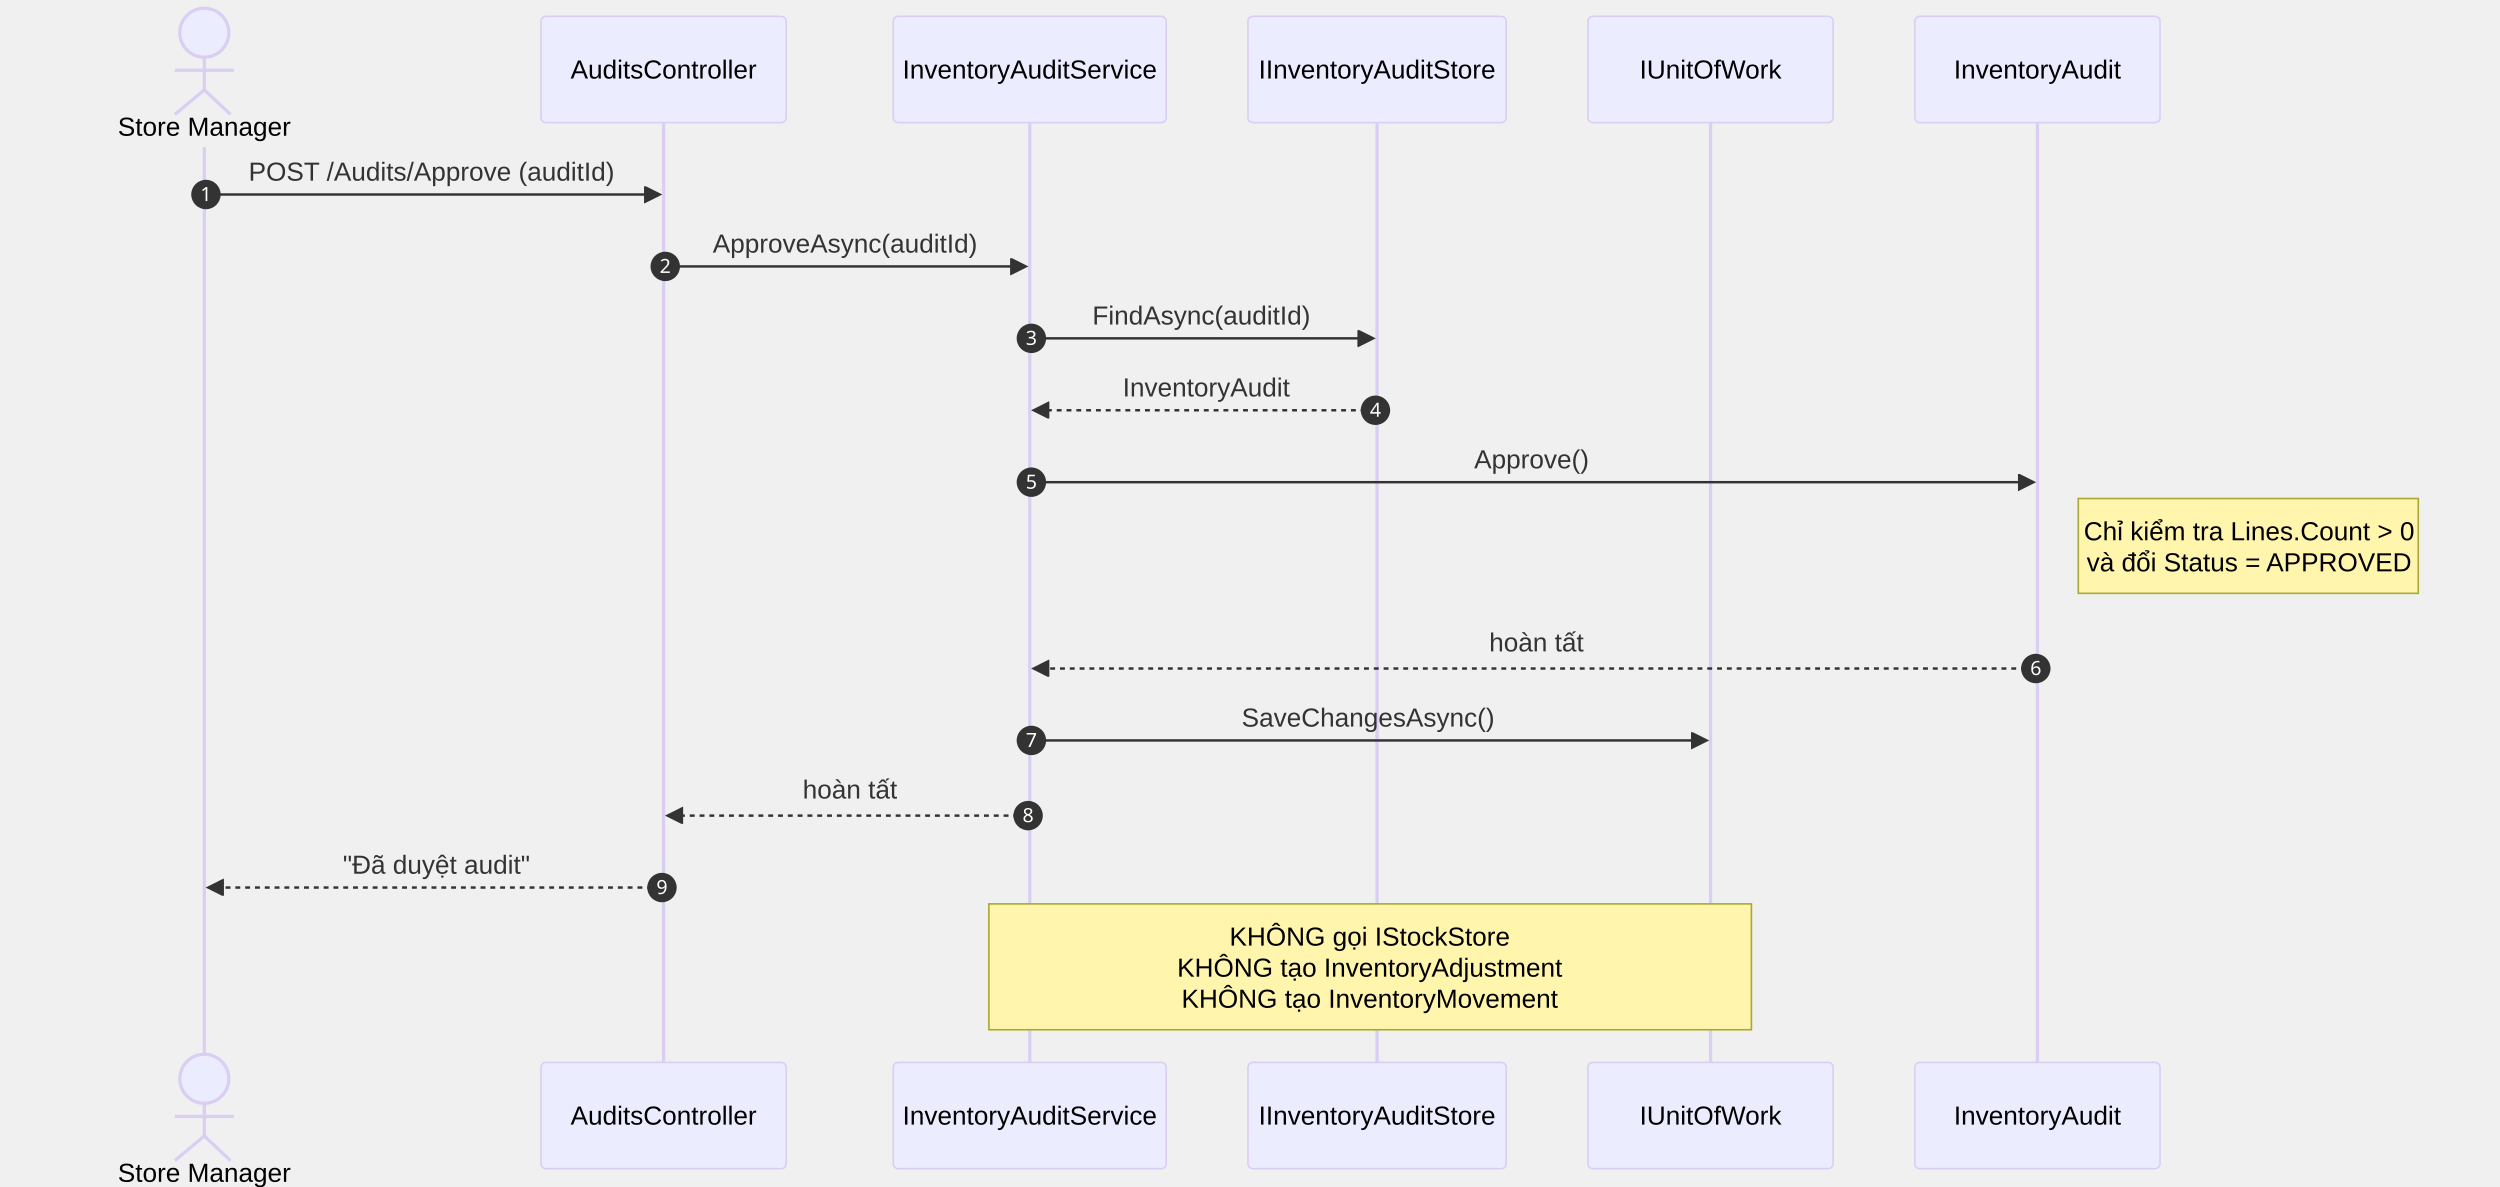
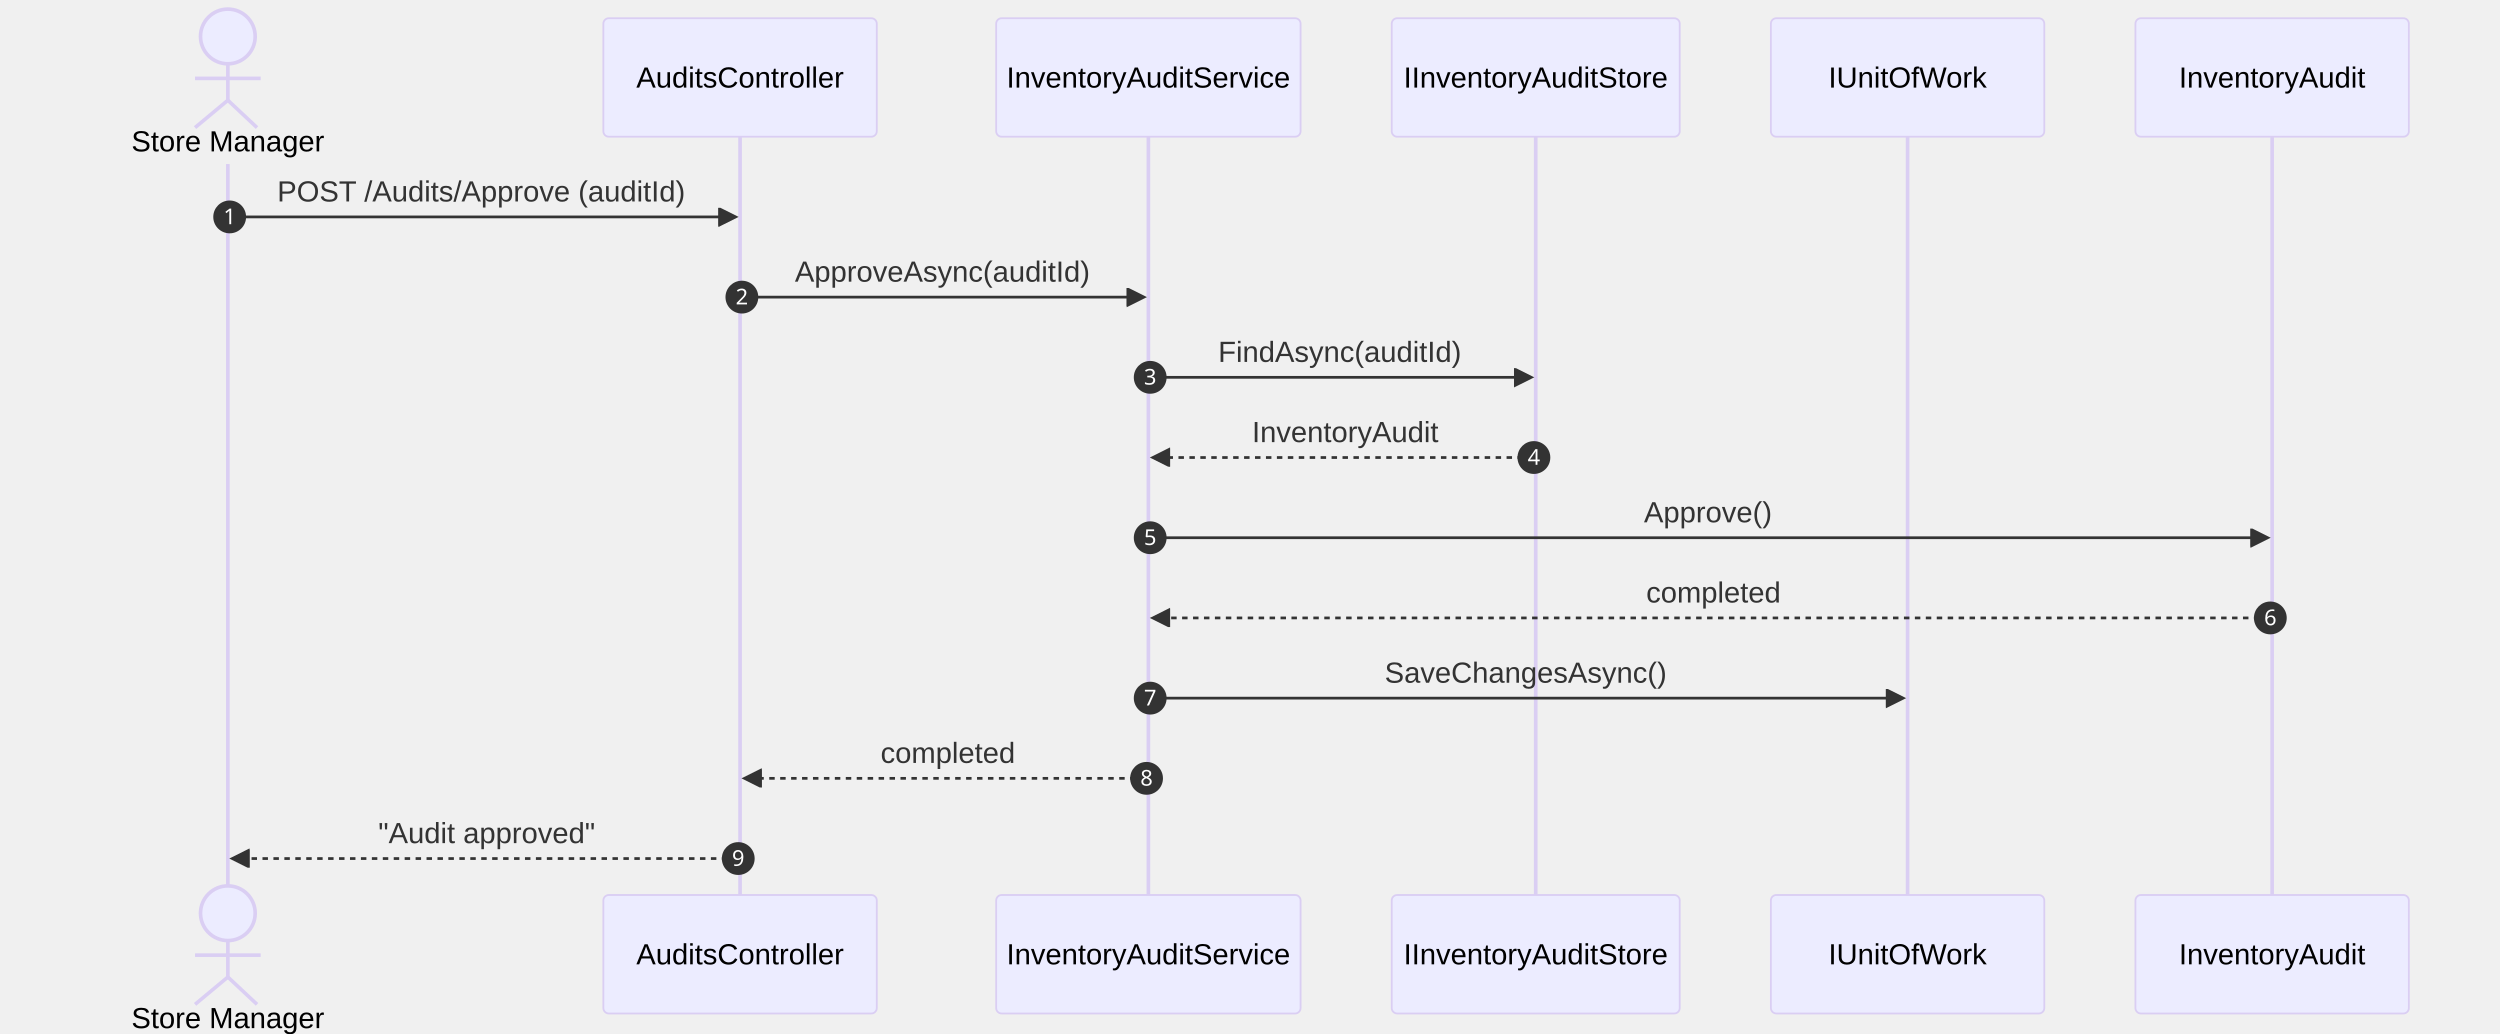
- <svg xmlns="http://www.w3.org/2000/svg" id="my-svg" width="100%" style="max-width: 1529.5px; background-color: white;" viewBox="-50 -10 1529.5 726" role="graphics-document document" aria-roledescription="sequence">
+ <svg xmlns="http://www.w3.org/2000/svg" id="my-svg" width="100%" style="max-width: 1371.5px; background-color: white;" viewBox="-50 -10 1371.5 567" role="graphics-document document" aria-roledescription="sequence">
  <g>
-     <rect x="1121.5" y="640" fill="#eaeaea" stroke="#666" width="150" height="65" name="A" rx="3" ry="3" class="actor actor-bottom" />
-     <text x="1196.5" y="672.5" dominant-baseline="central" alignment-baseline="central" class="actor" style="text-anchor: middle; font-size: 16px; font-weight: 400;">
+     <rect x="1121.5" y="481" fill="#eaeaea" stroke="#666" width="150" height="65" name="A" rx="3" ry="3" class="actor actor-bottom" />
+     <text x="1196.5" y="513.5" dominant-baseline="central" alignment-baseline="central" class="actor" style="text-anchor: middle; font-size: 16px; font-weight: 400;">
      <tspan x="1196.5" dy="0">InventoryAudit</tspan>
    </text>
  </g>
  <g>
-     <rect x="921.5" y="640" fill="#eaeaea" stroke="#666" width="150" height="65" name="U" rx="3" ry="3" class="actor actor-bottom" />
-     <text x="996.5" y="672.5" dominant-baseline="central" alignment-baseline="central" class="actor" style="text-anchor: middle; font-size: 16px; font-weight: 400;">
+     <rect x="921.5" y="481" fill="#eaeaea" stroke="#666" width="150" height="65" name="U" rx="3" ry="3" class="actor actor-bottom" />
+     <text x="996.5" y="513.5" dominant-baseline="central" alignment-baseline="central" class="actor" style="text-anchor: middle; font-size: 16px; font-weight: 400;">
      <tspan x="996.5" dy="0">IUnitOfWork</tspan>
    </text>
  </g>
  <g>
-     <rect x="713.5" y="640" fill="#eaeaea" stroke="#666" width="158" height="65" name="AS" rx="3" ry="3" class="actor actor-bottom" />
-     <text x="792.5" y="672.5" dominant-baseline="central" alignment-baseline="central" class="actor" style="text-anchor: middle; font-size: 16px; font-weight: 400;">
+     <rect x="713.5" y="481" fill="#eaeaea" stroke="#666" width="158" height="65" name="AS" rx="3" ry="3" class="actor actor-bottom" />
+     <text x="792.5" y="513.5" dominant-baseline="central" alignment-baseline="central" class="actor" style="text-anchor: middle; font-size: 16px; font-weight: 400;">
      <tspan x="792.5" dy="0">IInventoryAuditStore</tspan>
    </text>
  </g>
  <g>
-     <rect x="496.5" y="640" fill="#eaeaea" stroke="#666" width="167" height="65" name="S" rx="3" ry="3" class="actor actor-bottom" />
-     <text x="580" y="672.5" dominant-baseline="central" alignment-baseline="central" class="actor" style="text-anchor: middle; font-size: 16px; font-weight: 400;">
+     <rect x="496.5" y="481" fill="#eaeaea" stroke="#666" width="167" height="65" name="S" rx="3" ry="3" class="actor actor-bottom" />
+     <text x="580" y="513.5" dominant-baseline="central" alignment-baseline="central" class="actor" style="text-anchor: middle; font-size: 16px; font-weight: 400;">
      <tspan x="580" dy="0">InventoryAuditService</tspan>
    </text>
  </g>
  <g>
-     <rect x="281" y="640" fill="#eaeaea" stroke="#666" width="150" height="65" name="C" rx="3" ry="3" class="actor actor-bottom" />
-     <text x="356" y="672.5" dominant-baseline="central" alignment-baseline="central" class="actor" style="text-anchor: middle; font-size: 16px; font-weight: 400;">
+     <rect x="281" y="481" fill="#eaeaea" stroke="#666" width="150" height="65" name="C" rx="3" ry="3" class="actor actor-bottom" />
+     <text x="356" y="513.5" dominant-baseline="central" alignment-baseline="central" class="actor" style="text-anchor: middle; font-size: 16px; font-weight: 400;">
      <tspan x="356" dy="0">AuditsController</tspan>
    </text>
  </g>
  <g>
-     <line id="actor5" x1="1196.5" y1="5" x2="1196.5" y2="640" class="200" stroke-width="0.5px" stroke="#999" />
+     <line id="actor5" x1="1196.5" y1="5" x2="1196.5" y2="481" class="200" stroke-width="0.5px" stroke="#999" />
    <g id="root-5">
      <rect x="1121.5" y="0" fill="#eaeaea" stroke="#666" width="150" height="65" name="A" rx="3" ry="3" class="actor actor-top" />
      <text x="1196.5" y="32.5" dominant-baseline="central" alignment-baseline="central" class="actor" style="text-anchor: middle; font-size: 16px; font-weight: 400;">
        <tspan x="1196.5" dy="0">InventoryAudit</tspan>
      </text>
    </g>
  </g>
  <g>
-     <line id="actor4" x1="996.5" y1="5" x2="996.5" y2="640" class="200" stroke-width="0.5px" stroke="#999" />
+     <line id="actor4" x1="996.5" y1="5" x2="996.5" y2="481" class="200" stroke-width="0.5px" stroke="#999" />
    <g id="root-4">
      <rect x="921.5" y="0" fill="#eaeaea" stroke="#666" width="150" height="65" name="U" rx="3" ry="3" class="actor actor-top" />
      <text x="996.5" y="32.5" dominant-baseline="central" alignment-baseline="central" class="actor" style="text-anchor: middle; font-size: 16px; font-weight: 400;">
        <tspan x="996.5" dy="0">IUnitOfWork</tspan>
      </text>
    </g>
  </g>
  <g>
-     <line id="actor3" x1="792.5" y1="5" x2="792.5" y2="640" class="200" stroke-width="0.5px" stroke="#999" />
+     <line id="actor3" x1="792.5" y1="5" x2="792.5" y2="481" class="200" stroke-width="0.5px" stroke="#999" />
    <g id="root-3">
      <rect x="713.5" y="0" fill="#eaeaea" stroke="#666" width="158" height="65" name="AS" rx="3" ry="3" class="actor actor-top" />
      <text x="792.5" y="32.5" dominant-baseline="central" alignment-baseline="central" class="actor" style="text-anchor: middle; font-size: 16px; font-weight: 400;">
        <tspan x="792.5" dy="0">IInventoryAuditStore</tspan>
      </text>
    </g>
  </g>
  <g>
-     <line id="actor2" x1="580" y1="5" x2="580" y2="640" class="200" stroke-width="0.5px" stroke="#999" />
+     <line id="actor2" x1="580" y1="5" x2="580" y2="481" class="200" stroke-width="0.5px" stroke="#999" />
    <g id="root-2">
      <rect x="496.5" y="0" fill="#eaeaea" stroke="#666" width="167" height="65" name="S" rx="3" ry="3" class="actor actor-top" />
      <text x="580" y="32.5" dominant-baseline="central" alignment-baseline="central" class="actor" style="text-anchor: middle; font-size: 16px; font-weight: 400;">
        <tspan x="580" dy="0">InventoryAuditService</tspan>
      </text>
    </g>
  </g>
  <g>
-     <line id="actor1" x1="356" y1="5" x2="356" y2="640" class="200" stroke-width="0.5px" stroke="#999" />
+     <line id="actor1" x1="356" y1="5" x2="356" y2="481" class="200" stroke-width="0.5px" stroke="#999" />
    <g id="root-1">
      <rect x="281" y="0" fill="#eaeaea" stroke="#666" width="150" height="65" name="C" rx="3" ry="3" class="actor actor-top" />
      <text x="356" y="32.5" dominant-baseline="central" alignment-baseline="central" class="actor" style="text-anchor: middle; font-size: 16px; font-weight: 400;">
        <tspan x="356" dy="0">AuditsController</tspan>
      </text>
    </g>
  </g>
  <style>#my-svg{font-family:"trebuchet ms",verdana,arial,sans-serif;font-size:16px;fill:#333;}#my-svg .error-icon{fill:#552222;}#my-svg .error-text{fill:#552222;stroke:#552222;}#my-svg .edge-thickness-normal{stroke-width:2px;}#my-svg .edge-thickness-thick{stroke-width:3.5px;}#my-svg .edge-pattern-solid{stroke-dasharray:0;}#my-svg .edge-pattern-dashed{stroke-dasharray:3;}#my-svg .edge-pattern-dotted{stroke-dasharray:2;}#my-svg .marker{fill:#333333;stroke:#333333;}#my-svg .marker.cross{stroke:#333333;}#my-svg svg{font-family:"trebuchet ms",verdana,arial,sans-serif;font-size:16px;}#my-svg .actor{stroke:hsl(259.626, 59.777%, 87.902%);fill:#ECECFF;}#my-svg text.actor&gt;tspan{fill:black;stroke:none;}#my-svg .actor-line{stroke:grey;}#my-svg .messageLine0{stroke-width:1.5;stroke-dasharray:none;stroke:#333;}#my-svg .messageLine1{stroke-width:1.5;stroke-dasharray:2,2;stroke:#333;}#my-svg #arrowhead path{fill:#333;stroke:#333;}#my-svg .sequenceNumber{fill:white;}#my-svg #sequencenumber{fill:#333;}#my-svg #crosshead path{fill:#333;stroke:#333;}#my-svg .messageText{fill:#333;stroke:none;}#my-svg .labelBox{stroke:hsl(259.626, 59.777%, 87.902%);fill:#ECECFF;}#my-svg .labelText,#my-svg .labelText&gt;tspan{fill:black;stroke:none;}#my-svg .loopText,#my-svg .loopText&gt;tspan{fill:black;stroke:none;}#my-svg .loopLine{stroke-width:2px;stroke-dasharray:2,2;stroke:hsl(259.626, 59.777%, 87.902%);fill:hsl(259.626, 59.777%, 87.902%);}#my-svg .note{stroke:#aaaa33;fill:#fff5ad;}#my-svg .noteText,#my-svg .noteText&gt;tspan{fill:black;stroke:none;}#my-svg .activation0{fill:#f4f4f4;stroke:#666;}#my-svg .activation1{fill:#f4f4f4;stroke:#666;}#my-svg .activation2{fill:#f4f4f4;stroke:#666;}#my-svg .actorPopupMenu{position:absolute;}#my-svg .actorPopupMenuPanel{position:absolute;fill:#ECECFF;box-shadow:0px 8px 16px 0px rgba(0,0,0,0.2);filter:drop-shadow(3px 5px 2px rgb(0 0 0 / 0.4));}#my-svg .actor-man line{stroke:hsl(259.626, 59.777%, 87.902%);fill:#ECECFF;}#my-svg .actor-man circle,#my-svg line{stroke:hsl(259.626, 59.777%, 87.902%);fill:#ECECFF;stroke-width:2px;}#my-svg :root{--mermaid-font-family:"trebuchet ms",verdana,arial,sans-serif;}</style>
  <g />
  <defs>
    <symbol id="computer" width="24" height="24">
      <path transform="scale(.5)" d="M2 2v13h20v-13h-20zm18 11h-16v-9h16v9zm-10.228 6l.466-1h3.524l.467 1h-4.457zm14.228 3h-24l2-6h2.104l-1.33 4h18.45l-1.297-4h2.073l2 6zm-5-10h-14v-7h14v7z" />
    </symbol>
  </defs>
  <defs>
    <symbol id="database" fill-rule="evenodd" clip-rule="evenodd">
      <path transform="scale(.5)" d="M12.258.001l.256.004.255.005.253.008.251.01.249.012.247.015.246.016.242.019.241.02.239.023.236.024.233.027.231.028.229.031.225.032.223.034.22.036.217.038.214.04.211.041.208.043.205.045.201.046.198.048.194.05.191.051.187.053.183.054.18.056.175.057.172.059.168.06.163.061.16.063.155.064.15.066.074.033.073.033.071.034.07.034.069.035.068.035.067.035.066.035.064.036.064.036.062.036.06.036.06.037.058.037.058.037.055.038.055.038.053.038.052.038.051.039.05.039.048.039.047.039.045.04.044.04.043.04.041.04.04.041.039.041.037.041.036.041.034.041.033.042.032.042.03.042.029.042.027.042.026.043.024.043.023.043.021.043.02.043.018.044.017.043.015.044.013.044.012.044.011.045.009.044.007.045.006.045.004.045.002.045.001.045v17l-.001.045-.002.045-.004.045-.006.045-.007.045-.009.044-.011.045-.012.044-.013.044-.015.044-.017.043-.018.044-.02.043-.021.043-.023.043-.024.043-.026.043-.027.042-.029.042-.03.042-.032.042-.033.042-.034.041-.036.041-.037.041-.039.041-.04.041-.041.04-.043.04-.044.04-.045.04-.047.039-.048.039-.05.039-.051.039-.052.038-.053.038-.055.038-.055.038-.058.037-.058.037-.06.037-.06.036-.062.036-.064.036-.064.036-.066.035-.067.035-.068.035-.069.035-.07.034-.071.034-.073.033-.074.033-.15.066-.155.064-.16.063-.163.061-.168.06-.172.059-.175.057-.18.056-.183.054-.187.053-.191.051-.194.05-.198.048-.201.046-.205.045-.208.043-.211.041-.214.04-.217.038-.22.036-.223.034-.225.032-.229.031-.231.028-.233.027-.236.024-.239.023-.241.02-.242.019-.246.016-.247.015-.249.012-.251.01-.253.008-.255.005-.256.004-.258.001-.258-.001-.256-.004-.255-.005-.253-.008-.251-.01-.249-.012-.247-.015-.245-.016-.243-.019-.241-.02-.238-.023-.236-.024-.234-.027-.231-.028-.228-.031-.226-.032-.223-.034-.22-.036-.217-.038-.214-.04-.211-.041-.208-.043-.204-.045-.201-.046-.198-.048-.195-.05-.19-.051-.187-.053-.184-.054-.179-.056-.176-.057-.172-.059-.167-.06-.164-.061-.159-.063-.155-.064-.151-.066-.074-.033-.072-.033-.072-.034-.07-.034-.069-.035-.068-.035-.067-.035-.066-.035-.064-.036-.063-.036-.062-.036-.061-.036-.06-.037-.058-.037-.057-.037-.056-.038-.055-.038-.053-.038-.052-.038-.051-.039-.049-.039-.049-.039-.046-.039-.046-.04-.044-.04-.043-.04-.041-.04-.04-.041-.039-.041-.037-.041-.036-.041-.034-.041-.033-.042-.032-.042-.03-.042-.029-.042-.027-.042-.026-.043-.024-.043-.023-.043-.021-.043-.02-.043-.018-.044-.017-.043-.015-.044-.013-.044-.012-.044-.011-.045-.009-.044-.007-.045-.006-.045-.004-.045-.002-.045-.001-.045v-17l.001-.045.002-.045.004-.045.006-.045.007-.045.009-.044.011-.045.012-.044.013-.044.015-.044.017-.043.018-.044.02-.043.021-.043.023-.043.024-.043.026-.043.027-.042.029-.042.03-.042.032-.042.033-.042.034-.041.036-.041.037-.041.039-.041.04-.041.041-.04.043-.04.044-.04.046-.04.046-.039.049-.039.049-.039.051-.039.052-.038.053-.038.055-.038.056-.038.057-.037.058-.037.06-.037.061-.036.062-.036.063-.036.064-.036.066-.035.067-.035.068-.035.069-.035.07-.034.072-.034.072-.033.074-.033.151-.066.155-.064.159-.063.164-.061.167-.06.172-.059.176-.057.179-.056.184-.054.187-.053.19-.051.195-.05.198-.048.201-.046.204-.045.208-.043.211-.041.214-.04.217-.038.22-.036.223-.034.226-.032.228-.031.231-.028.234-.027.236-.024.238-.023.241-.02.243-.019.245-.016.247-.015.249-.012.251-.01.253-.008.255-.005.256-.004.258-.001.258.001zm-9.258 20.499v.01l.001.021.003.021.004.022.005.021.006.022.007.022.009.023.01.022.011.023.012.023.013.023.015.023.016.024.017.023.018.024.019.024.021.024.022.025.023.024.024.025.052.049.056.05.061.051.066.051.07.051.075.051.079.052.084.052.088.052.092.052.097.052.102.051.105.052.11.052.114.051.119.051.123.051.127.05.131.05.135.05.139.048.144.049.147.047.152.047.155.047.16.045.163.045.167.043.171.043.176.041.178.041.183.039.187.039.19.037.194.035.197.035.202.033.204.031.209.03.212.029.216.027.219.025.222.024.226.021.23.02.233.018.236.016.24.015.243.012.246.01.249.008.253.005.256.004.259.001.26-.001.257-.004.254-.005.25-.008.247-.011.244-.012.241-.014.237-.016.233-.018.231-.021.226-.021.224-.024.22-.026.216-.027.212-.028.21-.031.205-.031.202-.034.198-.034.194-.036.191-.037.187-.039.183-.04.179-.04.175-.042.172-.043.168-.044.163-.045.16-.046.155-.046.152-.047.148-.048.143-.049.139-.049.136-.05.131-.05.126-.05.123-.051.118-.052.114-.051.11-.052.106-.052.101-.052.096-.052.092-.052.088-.053.083-.051.079-.052.074-.052.07-.051.065-.051.06-.051.056-.05.051-.05.023-.024.023-.025.021-.024.02-.024.019-.024.018-.024.017-.024.015-.023.014-.024.013-.023.012-.023.01-.023.01-.022.008-.022.006-.022.006-.022.004-.022.004-.021.001-.021.001-.021v-4.127l-.077.055-.08.053-.083.054-.085.053-.087.052-.09.052-.093.051-.095.05-.097.05-.1.049-.102.049-.105.048-.106.047-.109.047-.111.046-.114.045-.115.045-.118.044-.12.043-.122.042-.124.042-.126.041-.128.04-.13.04-.132.038-.134.038-.135.037-.138.037-.139.035-.142.035-.143.034-.144.033-.147.032-.148.031-.15.03-.151.03-.153.029-.154.027-.156.027-.158.026-.159.025-.161.024-.162.023-.163.022-.165.021-.166.02-.167.019-.169.018-.169.017-.171.016-.173.015-.173.014-.175.013-.175.012-.177.011-.178.01-.179.008-.179.008-.181.006-.182.005-.182.004-.184.003-.184.002h-.37l-.184-.002-.184-.003-.182-.004-.182-.005-.181-.006-.179-.008-.179-.008-.178-.01-.176-.011-.176-.012-.175-.013-.173-.014-.172-.015-.171-.016-.17-.017-.169-.018-.167-.019-.166-.02-.165-.021-.163-.022-.162-.023-.161-.024-.159-.025-.157-.026-.156-.027-.155-.027-.153-.029-.151-.03-.15-.03-.148-.031-.146-.032-.145-.033-.143-.034-.141-.035-.14-.035-.137-.037-.136-.037-.134-.038-.132-.038-.13-.04-.128-.04-.126-.041-.124-.042-.122-.042-.12-.044-.117-.043-.116-.045-.113-.045-.112-.046-.109-.047-.106-.047-.105-.048-.102-.049-.1-.049-.097-.05-.095-.05-.093-.052-.09-.051-.087-.052-.085-.053-.083-.054-.08-.054-.077-.054v4.127zm0-5.654v.011l.001.021.003.021.004.021.005.022.006.022.007.022.009.022.01.022.011.023.012.023.013.023.015.024.016.023.017.024.018.024.019.024.021.024.022.024.023.025.024.024.052.05.056.05.061.05.066.051.07.051.075.052.079.051.084.052.088.052.092.052.097.052.102.052.105.052.11.051.114.051.119.052.123.05.127.051.131.05.135.049.139.049.144.048.147.048.152.047.155.046.16.045.163.045.167.044.171.042.176.042.178.04.183.04.187.038.19.037.194.036.197.034.202.033.204.032.209.03.212.028.216.027.219.025.222.024.226.022.23.02.233.018.236.016.24.014.243.012.246.01.249.008.253.006.256.003.259.001.26-.001.257-.003.254-.006.25-.008.247-.01.244-.012.241-.015.237-.016.233-.018.231-.02.226-.022.224-.024.22-.025.216-.027.212-.029.21-.03.205-.032.202-.033.198-.035.194-.036.191-.037.187-.039.183-.039.179-.041.175-.042.172-.043.168-.044.163-.045.16-.045.155-.047.152-.047.148-.048.143-.048.139-.05.136-.049.131-.05.126-.051.123-.051.118-.051.114-.052.11-.052.106-.052.101-.052.096-.052.092-.052.088-.052.083-.052.079-.052.074-.051.07-.052.065-.051.06-.05.056-.051.051-.049.023-.025.023-.024.021-.025.02-.024.019-.024.018-.024.017-.024.015-.023.014-.023.013-.024.012-.022.01-.023.01-.023.008-.022.006-.022.006-.022.004-.021.004-.022.001-.021.001-.021v-4.139l-.077.054-.08.054-.083.054-.085.052-.087.053-.09.051-.093.051-.095.051-.097.05-.1.049-.102.049-.105.048-.106.047-.109.047-.111.046-.114.045-.115.044-.118.044-.12.044-.122.042-.124.042-.126.041-.128.04-.13.039-.132.039-.134.038-.135.037-.138.036-.139.036-.142.035-.143.033-.144.033-.147.033-.148.031-.15.03-.151.03-.153.028-.154.028-.156.027-.158.026-.159.025-.161.024-.162.023-.163.022-.165.021-.166.02-.167.019-.169.018-.169.017-.171.016-.173.015-.173.014-.175.013-.175.012-.177.011-.178.009-.179.009-.179.007-.181.007-.182.005-.182.004-.184.003-.184.002h-.37l-.184-.002-.184-.003-.182-.004-.182-.005-.181-.007-.179-.007-.179-.009-.178-.009-.176-.011-.176-.012-.175-.013-.173-.014-.172-.015-.171-.016-.17-.017-.169-.018-.167-.019-.166-.02-.165-.021-.163-.022-.162-.023-.161-.024-.159-.025-.157-.026-.156-.027-.155-.028-.153-.028-.151-.03-.15-.03-.148-.031-.146-.033-.145-.033-.143-.033-.141-.035-.14-.036-.137-.036-.136-.037-.134-.038-.132-.039-.13-.039-.128-.04-.126-.041-.124-.042-.122-.043-.12-.043-.117-.044-.116-.044-.113-.046-.112-.046-.109-.046-.106-.047-.105-.048-.102-.049-.1-.049-.097-.05-.095-.051-.093-.051-.09-.051-.087-.053-.085-.052-.083-.054-.08-.054-.077-.054v4.139zm0-5.666v.011l.001.02.003.022.004.021.005.022.006.021.007.022.009.023.01.022.011.023.012.023.013.023.015.023.016.024.017.024.018.023.019.024.021.025.022.024.023.024.024.025.052.05.056.05.061.05.066.051.07.051.075.052.079.051.084.052.088.052.092.052.097.052.102.052.105.051.11.052.114.051.119.051.123.051.127.05.131.05.135.05.139.049.144.048.147.048.152.047.155.046.16.045.163.045.167.043.171.043.176.042.178.04.183.04.187.038.19.037.194.036.197.034.202.033.204.032.209.03.212.028.216.027.219.025.222.024.226.021.23.02.233.018.236.017.24.014.243.012.246.01.249.008.253.006.256.003.259.001.26-.001.257-.003.254-.006.25-.008.247-.01.244-.013.241-.014.237-.016.233-.018.231-.02.226-.022.224-.024.22-.025.216-.027.212-.029.21-.03.205-.032.202-.033.198-.035.194-.036.191-.037.187-.039.183-.039.179-.041.175-.042.172-.043.168-.044.163-.045.16-.045.155-.047.152-.047.148-.048.143-.049.139-.049.136-.049.131-.051.126-.05.123-.051.118-.052.114-.051.11-.052.106-.052.101-.052.096-.052.092-.052.088-.052.083-.052.079-.052.074-.052.07-.051.065-.051.06-.051.056-.05.051-.049.023-.025.023-.025.021-.024.02-.024.019-.024.018-.024.017-.024.015-.023.014-.024.013-.023.012-.023.01-.022.01-.023.008-.022.006-.022.006-.022.004-.022.004-.021.001-.021.001-.021v-4.153l-.077.054-.08.054-.083.053-.085.053-.087.053-.09.051-.093.051-.095.051-.097.05-.1.049-.102.048-.105.048-.106.048-.109.046-.111.046-.114.046-.115.044-.118.044-.12.043-.122.043-.124.042-.126.041-.128.04-.13.039-.132.039-.134.038-.135.037-.138.036-.139.036-.142.034-.143.034-.144.033-.147.032-.148.032-.15.03-.151.03-.153.028-.154.028-.156.027-.158.026-.159.024-.161.024-.162.023-.163.023-.165.021-.166.02-.167.019-.169.018-.169.017-.171.016-.173.015-.173.014-.175.013-.175.012-.177.01-.178.01-.179.009-.179.007-.181.006-.182.006-.182.004-.184.003-.184.001-.185.001-.185-.001-.184-.001-.184-.003-.182-.004-.182-.006-.181-.006-.179-.007-.179-.009-.178-.01-.176-.01-.176-.012-.175-.013-.173-.014-.172-.015-.171-.016-.17-.017-.169-.018-.167-.019-.166-.02-.165-.021-.163-.023-.162-.023-.161-.024-.159-.024-.157-.026-.156-.027-.155-.028-.153-.028-.151-.03-.15-.03-.148-.032-.146-.032-.145-.033-.143-.034-.141-.034-.14-.036-.137-.036-.136-.037-.134-.038-.132-.039-.13-.039-.128-.041-.126-.041-.124-.041-.122-.043-.12-.043-.117-.044-.116-.044-.113-.046-.112-.046-.109-.046-.106-.048-.105-.048-.102-.048-.1-.05-.097-.049-.095-.051-.093-.051-.09-.052-.087-.052-.085-.053-.083-.053-.08-.054-.077-.054v4.153zm8.74-8.179l-.257.004-.254.005-.25.008-.247.011-.244.012-.241.014-.237.016-.233.018-.231.021-.226.022-.224.023-.22.026-.216.027-.212.028-.21.031-.205.032-.202.033-.198.034-.194.036-.191.038-.187.038-.183.04-.179.041-.175.042-.172.043-.168.043-.163.045-.16.046-.155.046-.152.048-.148.048-.143.048-.139.049-.136.05-.131.05-.126.051-.123.051-.118.051-.114.052-.11.052-.106.052-.101.052-.096.052-.092.052-.088.052-.083.052-.079.052-.074.051-.07.052-.065.051-.06.05-.056.05-.051.05-.023.025-.023.024-.021.024-.02.025-.019.024-.018.024-.017.023-.015.024-.014.023-.013.023-.012.023-.01.023-.01.022-.008.022-.006.023-.006.021-.004.022-.004.021-.001.021-.001.021.001.021.001.021.004.021.004.022.006.021.006.023.008.022.01.022.01.023.012.023.013.023.014.023.015.024.017.023.018.024.019.024.02.025.021.024.023.024.023.025.051.05.056.05.06.05.065.051.07.052.074.051.079.052.083.052.088.052.092.052.096.052.101.052.106.052.11.052.114.052.118.051.123.051.126.051.131.05.136.05.139.049.143.048.148.048.152.048.155.046.16.046.163.045.168.043.172.043.175.042.179.041.183.04.187.038.191.038.194.036.198.034.202.033.205.032.21.031.212.028.216.027.22.026.224.023.226.022.231.021.233.018.237.016.241.014.244.012.247.011.25.008.254.005.257.004.26.001.26-.001.257-.004.254-.005.25-.008.247-.011.244-.012.241-.014.237-.016.233-.018.231-.021.226-.022.224-.023.22-.026.216-.027.212-.028.21-.031.205-.032.202-.033.198-.034.194-.036.191-.038.187-.038.183-.04.179-.041.175-.042.172-.043.168-.043.163-.045.16-.046.155-.046.152-.048.148-.048.143-.048.139-.049.136-.05.131-.05.126-.051.123-.051.118-.051.114-.052.11-.052.106-.052.101-.052.096-.052.092-.052.088-.052.083-.052.079-.052.074-.051.07-.052.065-.051.06-.05.056-.05.051-.05.023-.025.023-.024.021-.024.02-.025.019-.024.018-.024.017-.023.015-.024.014-.023.013-.023.012-.023.01-.023.01-.022.008-.022.006-.023.006-.021.004-.022.004-.021.001-.021.001-.021-.001-.021-.001-.021-.004-.021-.004-.022-.006-.021-.006-.023-.008-.022-.01-.022-.01-.023-.012-.023-.013-.023-.014-.023-.015-.024-.017-.023-.018-.024-.019-.024-.02-.025-.021-.024-.023-.024-.023-.025-.051-.05-.056-.05-.06-.05-.065-.051-.07-.052-.074-.051-.079-.052-.083-.052-.088-.052-.092-.052-.096-.052-.101-.052-.106-.052-.11-.052-.114-.052-.118-.051-.123-.051-.126-.051-.131-.05-.136-.05-.139-.049-.143-.048-.148-.048-.152-.048-.155-.046-.16-.046-.163-.045-.168-.043-.172-.043-.175-.042-.179-.041-.183-.04-.187-.038-.191-.038-.194-.036-.198-.034-.202-.033-.205-.032-.21-.031-.212-.028-.216-.027-.22-.026-.224-.023-.226-.022-.231-.021-.233-.018-.237-.016-.241-.014-.244-.012-.247-.011-.25-.008-.254-.005-.257-.004-.26-.001-.26.001z" />
    </symbol>
  </defs>
  <defs>
    <symbol id="clock" width="24" height="24">
      <path transform="scale(.5)" d="M12 2c5.514 0 10 4.486 10 10s-4.486 10-10 10-10-4.486-10-10 4.486-10 10-10zm0-2c-6.627 0-12 5.373-12 12s5.373 12 12 12 12-5.373 12-12-5.373-12-12-12zm5.848 12.459c.202.038.202.333.001.372-1.907.361-6.045 1.111-6.547 1.111-.719 0-1.301-.582-1.301-1.301 0-.512.77-5.447 1.125-7.445.034-.192.312-.181.343.014l.985 6.238 5.394 1.011z" />
    </symbol>
  </defs>
  <defs>
    <marker id="arrowhead" refX="7.9" refY="5" markerUnits="userSpaceOnUse" markerWidth="12" markerHeight="12" orient="auto">
      <path d="M 0 0 L 10 5 L 0 10 z" />
    </marker>
  </defs>
  <defs>
    <marker id="crosshead" markerWidth="15" markerHeight="8" orient="auto" refX="4" refY="4.5">
      <path fill="none" stroke="#000000" stroke-width="1pt" d="M 1,2 L 6,7 M 6,2 L 1,7" style="stroke-dasharray: 0, 0;" />
    </marker>
  </defs>
  <defs>
    <marker id="filled-head" refX="15.5" refY="7" markerWidth="20" markerHeight="28" orient="auto">
      <path d="M 18,7 L9,13 L14,7 L9,1 Z" />
    </marker>
  </defs>
  <defs>
    <marker id="sequencenumber" refX="15" refY="15" markerWidth="60" markerHeight="40" orient="auto">
      <circle cx="15" cy="15" r="6" />
    </marker>
  </defs>
-   <g>
-     <rect x="1221.5" y="295" fill="#EDF2AE" stroke="#666" width="208" height="58" rx="0" ry="0" class="note" />
-     <text x="1326" y="300" text-anchor="middle" dominant-baseline="middle" alignment-baseline="middle" class="noteText" dy="1em" style="font-size: 16px; font-weight: 400;">
-       <tspan x="1326">Chỉ kiểm tra Lines.Count &gt; 0</tspan>
-     </text>
-     <text x="1326" y="319" text-anchor="middle" dominant-baseline="middle" alignment-baseline="middle" class="noteText" dy="1em" style="font-size: 16px; font-weight: 400;">
-       <tspan x="1326">và đổi Status = APPROVED</tspan>
-     </text>
-   </g>
-   <g>
-     <rect x="555" y="543" fill="#EDF2AE" stroke="#666" width="466.5" height="77" rx="0" ry="0" class="note" />
-     <text x="788" y="548" text-anchor="middle" dominant-baseline="middle" alignment-baseline="middle" class="noteText" dy="1em" style="font-size: 16px; font-weight: 400;">
-       <tspan x="788">KHÔNG gọi IStockStore</tspan>
-     </text>
-     <text x="788" y="567" text-anchor="middle" dominant-baseline="middle" alignment-baseline="middle" class="noteText" dy="1em" style="font-size: 16px; font-weight: 400;">
-       <tspan x="788">KHÔNG tạo InventoryAdjustment</tspan>
-     </text>
-     <text x="788" y="586" text-anchor="middle" dominant-baseline="middle" alignment-baseline="middle" class="noteText" dy="1em" style="font-size: 16px; font-weight: 400;">
-       <tspan x="788">KHÔNG tạo InventoryMovement</tspan>
-     </text>
-   </g>
-   <line id="actor0" x1="75" y1="80" x2="75" y2="640" class="200" stroke-width="0.5px" stroke="#999" />
+   <line id="actor0" x1="75" y1="80" x2="75" y2="481" class="200" stroke-width="0.5px" stroke="#999" />
  <g class="actor-man actor-top" name="Manager">
    <line id="actor-man-torso0" x1="75" y1="25" x2="75" y2="45" />
    <line id="actor-man-arms0" x1="57" y1="33" x2="93" y2="33" />
    <line x1="57" y1="60" x2="75" y2="45" />
    <line x1="75" y1="45" x2="91" y2="60" />
    <circle cx="75" cy="10" r="15" width="150" height="65" />
    <text x="75" y="67.5" dominant-baseline="central" alignment-baseline="central" class="actor" style="text-anchor: middle; font-size: 16px; font-weight: 400;">
      <tspan x="75" dy="0">Store Manager</tspan>
    </text>
  </g>
  <text x="214" y="80" text-anchor="middle" dominant-baseline="middle" alignment-baseline="middle" class="messageText" dy="1em" style="font-size: 16px; font-weight: 400;">POST /Audits/Approve (auditId)</text>
  <line x1="76" y1="109" x2="352" y2="109" class="messageLine0" stroke-width="2" stroke="none" marker-end="url(#arrowhead)" marker-start="url(#sequencenumber)" style="fill: none;" />
  <text x="76" y="113" font-family="sans-serif" font-size="12px" text-anchor="middle" class="sequenceNumber">1</text>
  <text x="467" y="124" text-anchor="middle" dominant-baseline="middle" alignment-baseline="middle" class="messageText" dy="1em" style="font-size: 16px; font-weight: 400;">ApproveAsync(auditId)</text>
  <line x1="357" y1="153" x2="576" y2="153" class="messageLine0" stroke-width="2" stroke="none" marker-end="url(#arrowhead)" marker-start="url(#sequencenumber)" style="fill: none;" />
  <text x="357" y="157" font-family="sans-serif" font-size="12px" text-anchor="middle" class="sequenceNumber">2</text>
  <text x="685" y="168" text-anchor="middle" dominant-baseline="middle" alignment-baseline="middle" class="messageText" dy="1em" style="font-size: 16px; font-weight: 400;">FindAsync(auditId)</text>
  <line x1="581" y1="197" x2="788.5" y2="197" class="messageLine0" stroke-width="2" stroke="none" marker-end="url(#arrowhead)" marker-start="url(#sequencenumber)" style="fill: none;" />
  <text x="581" y="201" font-family="sans-serif" font-size="12px" text-anchor="middle" class="sequenceNumber">3</text>
  <text x="688" y="212" text-anchor="middle" dominant-baseline="middle" alignment-baseline="middle" class="messageText" dy="1em" style="font-size: 16px; font-weight: 400;">InventoryAudit</text>
  <line x1="791.5" y1="241" x2="584" y2="241" class="messageLine1" stroke-width="2" stroke="none" marker-end="url(#arrowhead)" marker-start="url(#sequencenumber)" style="stroke-dasharray: 3, 3; fill: none;" />
  <text x="791.5" y="245" font-family="sans-serif" font-size="12px" text-anchor="middle" class="sequenceNumber">4</text>
  <text x="887" y="256" text-anchor="middle" dominant-baseline="middle" alignment-baseline="middle" class="messageText" dy="1em" style="font-size: 16px; font-weight: 400;">Approve()</text>
  <line x1="581" y1="285" x2="1192.5" y2="285" class="messageLine0" stroke-width="2" stroke="none" marker-end="url(#arrowhead)" marker-start="url(#sequencenumber)" style="fill: none;" />
  <text x="581" y="289" font-family="sans-serif" font-size="12px" text-anchor="middle" class="sequenceNumber">5</text>
-   <text x="890" y="368" text-anchor="middle" dominant-baseline="middle" alignment-baseline="middle" class="messageText" dy="1em" style="font-size: 16px; font-weight: 400;">hoàn tất</text>
-   <line x1="1195.5" y1="399" x2="584" y2="399" class="messageLine1" stroke-width="2" stroke="none" marker-end="url(#arrowhead)" marker-start="url(#sequencenumber)" style="stroke-dasharray: 3, 3; fill: none;" />
-   <text x="1195.5" y="403" font-family="sans-serif" font-size="12px" text-anchor="middle" class="sequenceNumber">6</text>
-   <text x="787" y="414" text-anchor="middle" dominant-baseline="middle" alignment-baseline="middle" class="messageText" dy="1em" style="font-size: 16px; font-weight: 400;">SaveChangesAsync()</text>
-   <line x1="581" y1="443" x2="992.5" y2="443" class="messageLine0" stroke-width="2" stroke="none" marker-end="url(#arrowhead)" marker-start="url(#sequencenumber)" style="fill: none;" />
-   <text x="581" y="447" font-family="sans-serif" font-size="12px" text-anchor="middle" class="sequenceNumber">7</text>
-   <text x="470" y="458" text-anchor="middle" dominant-baseline="middle" alignment-baseline="middle" class="messageText" dy="1em" style="font-size: 16px; font-weight: 400;">hoàn tất</text>
-   <line x1="579" y1="489" x2="360" y2="489" class="messageLine1" stroke-width="2" stroke="none" marker-end="url(#arrowhead)" marker-start="url(#sequencenumber)" style="stroke-dasharray: 3, 3; fill: none;" />
-   <text x="579" y="493" font-family="sans-serif" font-size="12px" text-anchor="middle" class="sequenceNumber">8</text>
-   <text x="217" y="504" text-anchor="middle" dominant-baseline="middle" alignment-baseline="middle" class="messageText" dy="1em" style="font-size: 16px; font-weight: 400;">"Đã duyệt audit"</text>
-   <line x1="355" y1="533" x2="79" y2="533" class="messageLine1" stroke-width="2" stroke="none" marker-end="url(#arrowhead)" marker-start="url(#sequencenumber)" style="stroke-dasharray: 3, 3; fill: none;" />
-   <text x="355" y="537" font-family="sans-serif" font-size="12px" text-anchor="middle" class="sequenceNumber">9</text>
+   <text x="890" y="300" text-anchor="middle" dominant-baseline="middle" alignment-baseline="middle" class="messageText" dy="1em" style="font-size: 16px; font-weight: 400;">completed</text>
+   <line x1="1195.5" y1="329" x2="584" y2="329" class="messageLine1" stroke-width="2" stroke="none" marker-end="url(#arrowhead)" marker-start="url(#sequencenumber)" style="stroke-dasharray: 3, 3; fill: none;" />
+   <text x="1195.5" y="333" font-family="sans-serif" font-size="12px" text-anchor="middle" class="sequenceNumber">6</text>
+   <text x="787" y="344" text-anchor="middle" dominant-baseline="middle" alignment-baseline="middle" class="messageText" dy="1em" style="font-size: 16px; font-weight: 400;">SaveChangesAsync()</text>
+   <line x1="581" y1="373" x2="992.5" y2="373" class="messageLine0" stroke-width="2" stroke="none" marker-end="url(#arrowhead)" marker-start="url(#sequencenumber)" style="fill: none;" />
+   <text x="581" y="377" font-family="sans-serif" font-size="12px" text-anchor="middle" class="sequenceNumber">7</text>
+   <text x="470" y="388" text-anchor="middle" dominant-baseline="middle" alignment-baseline="middle" class="messageText" dy="1em" style="font-size: 16px; font-weight: 400;">completed</text>
+   <line x1="579" y1="417" x2="360" y2="417" class="messageLine1" stroke-width="2" stroke="none" marker-end="url(#arrowhead)" marker-start="url(#sequencenumber)" style="stroke-dasharray: 3, 3; fill: none;" />
+   <text x="579" y="421" font-family="sans-serif" font-size="12px" text-anchor="middle" class="sequenceNumber">8</text>
+   <text x="217" y="432" text-anchor="middle" dominant-baseline="middle" alignment-baseline="middle" class="messageText" dy="1em" style="font-size: 16px; font-weight: 400;">"Audit approved"</text>
+   <line x1="355" y1="461" x2="79" y2="461" class="messageLine1" stroke-width="2" stroke="none" marker-end="url(#arrowhead)" marker-start="url(#sequencenumber)" style="stroke-dasharray: 3, 3; fill: none;" />
+   <text x="355" y="465" font-family="sans-serif" font-size="12px" text-anchor="middle" class="sequenceNumber">9</text>
  <g class="actor-man actor-bottom" name="Manager">
-     <line id="actor-man-torso5" x1="75" y1="665" x2="75" y2="685" />
-     <line id="actor-man-arms5" x1="57" y1="673" x2="93" y2="673" />
-     <line x1="57" y1="700" x2="75" y2="685" />
-     <line x1="75" y1="685" x2="91" y2="700" />
-     <circle cx="75" cy="650" r="15" width="150" height="65" />
-     <text x="75" y="707.5" dominant-baseline="central" alignment-baseline="central" class="actor" style="text-anchor: middle; font-size: 16px; font-weight: 400;">
+     <line id="actor-man-torso5" x1="75" y1="506" x2="75" y2="526" />
+     <line id="actor-man-arms5" x1="57" y1="514" x2="93" y2="514" />
+     <line x1="57" y1="541" x2="75" y2="526" />
+     <line x1="75" y1="526" x2="91" y2="541" />
+     <circle cx="75" cy="491" r="15" width="150" height="65" />
+     <text x="75" y="548.5" dominant-baseline="central" alignment-baseline="central" class="actor" style="text-anchor: middle; font-size: 16px; font-weight: 400;">
      <tspan x="75" dy="0">Store Manager</tspan>
    </text>
  </g>
</svg>
